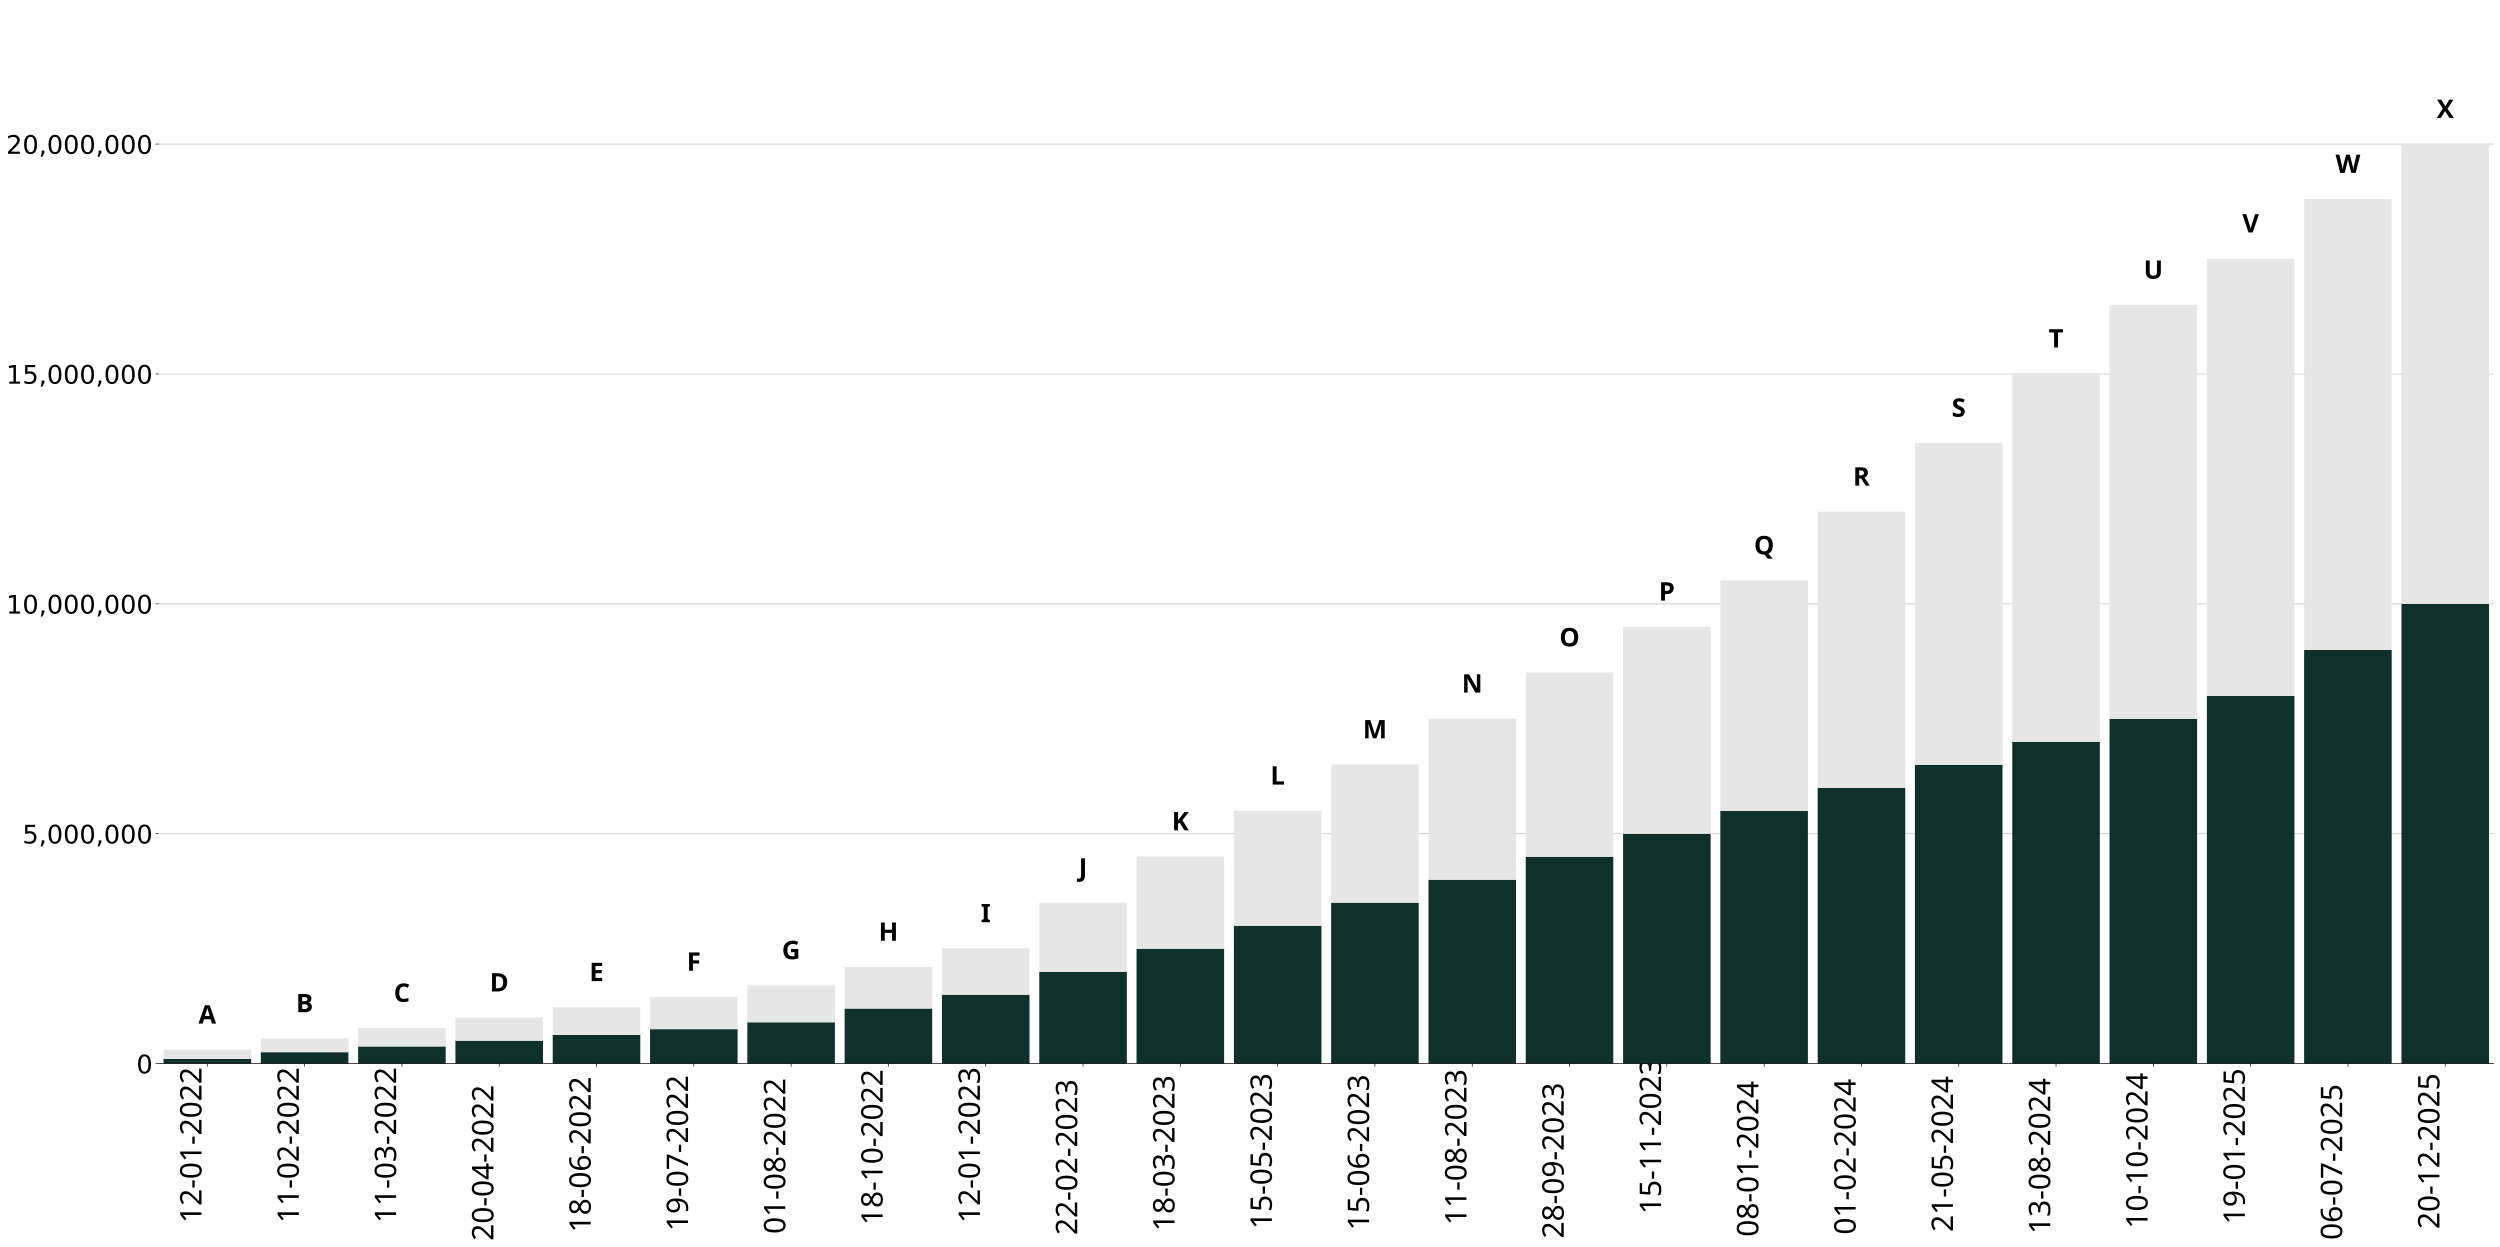
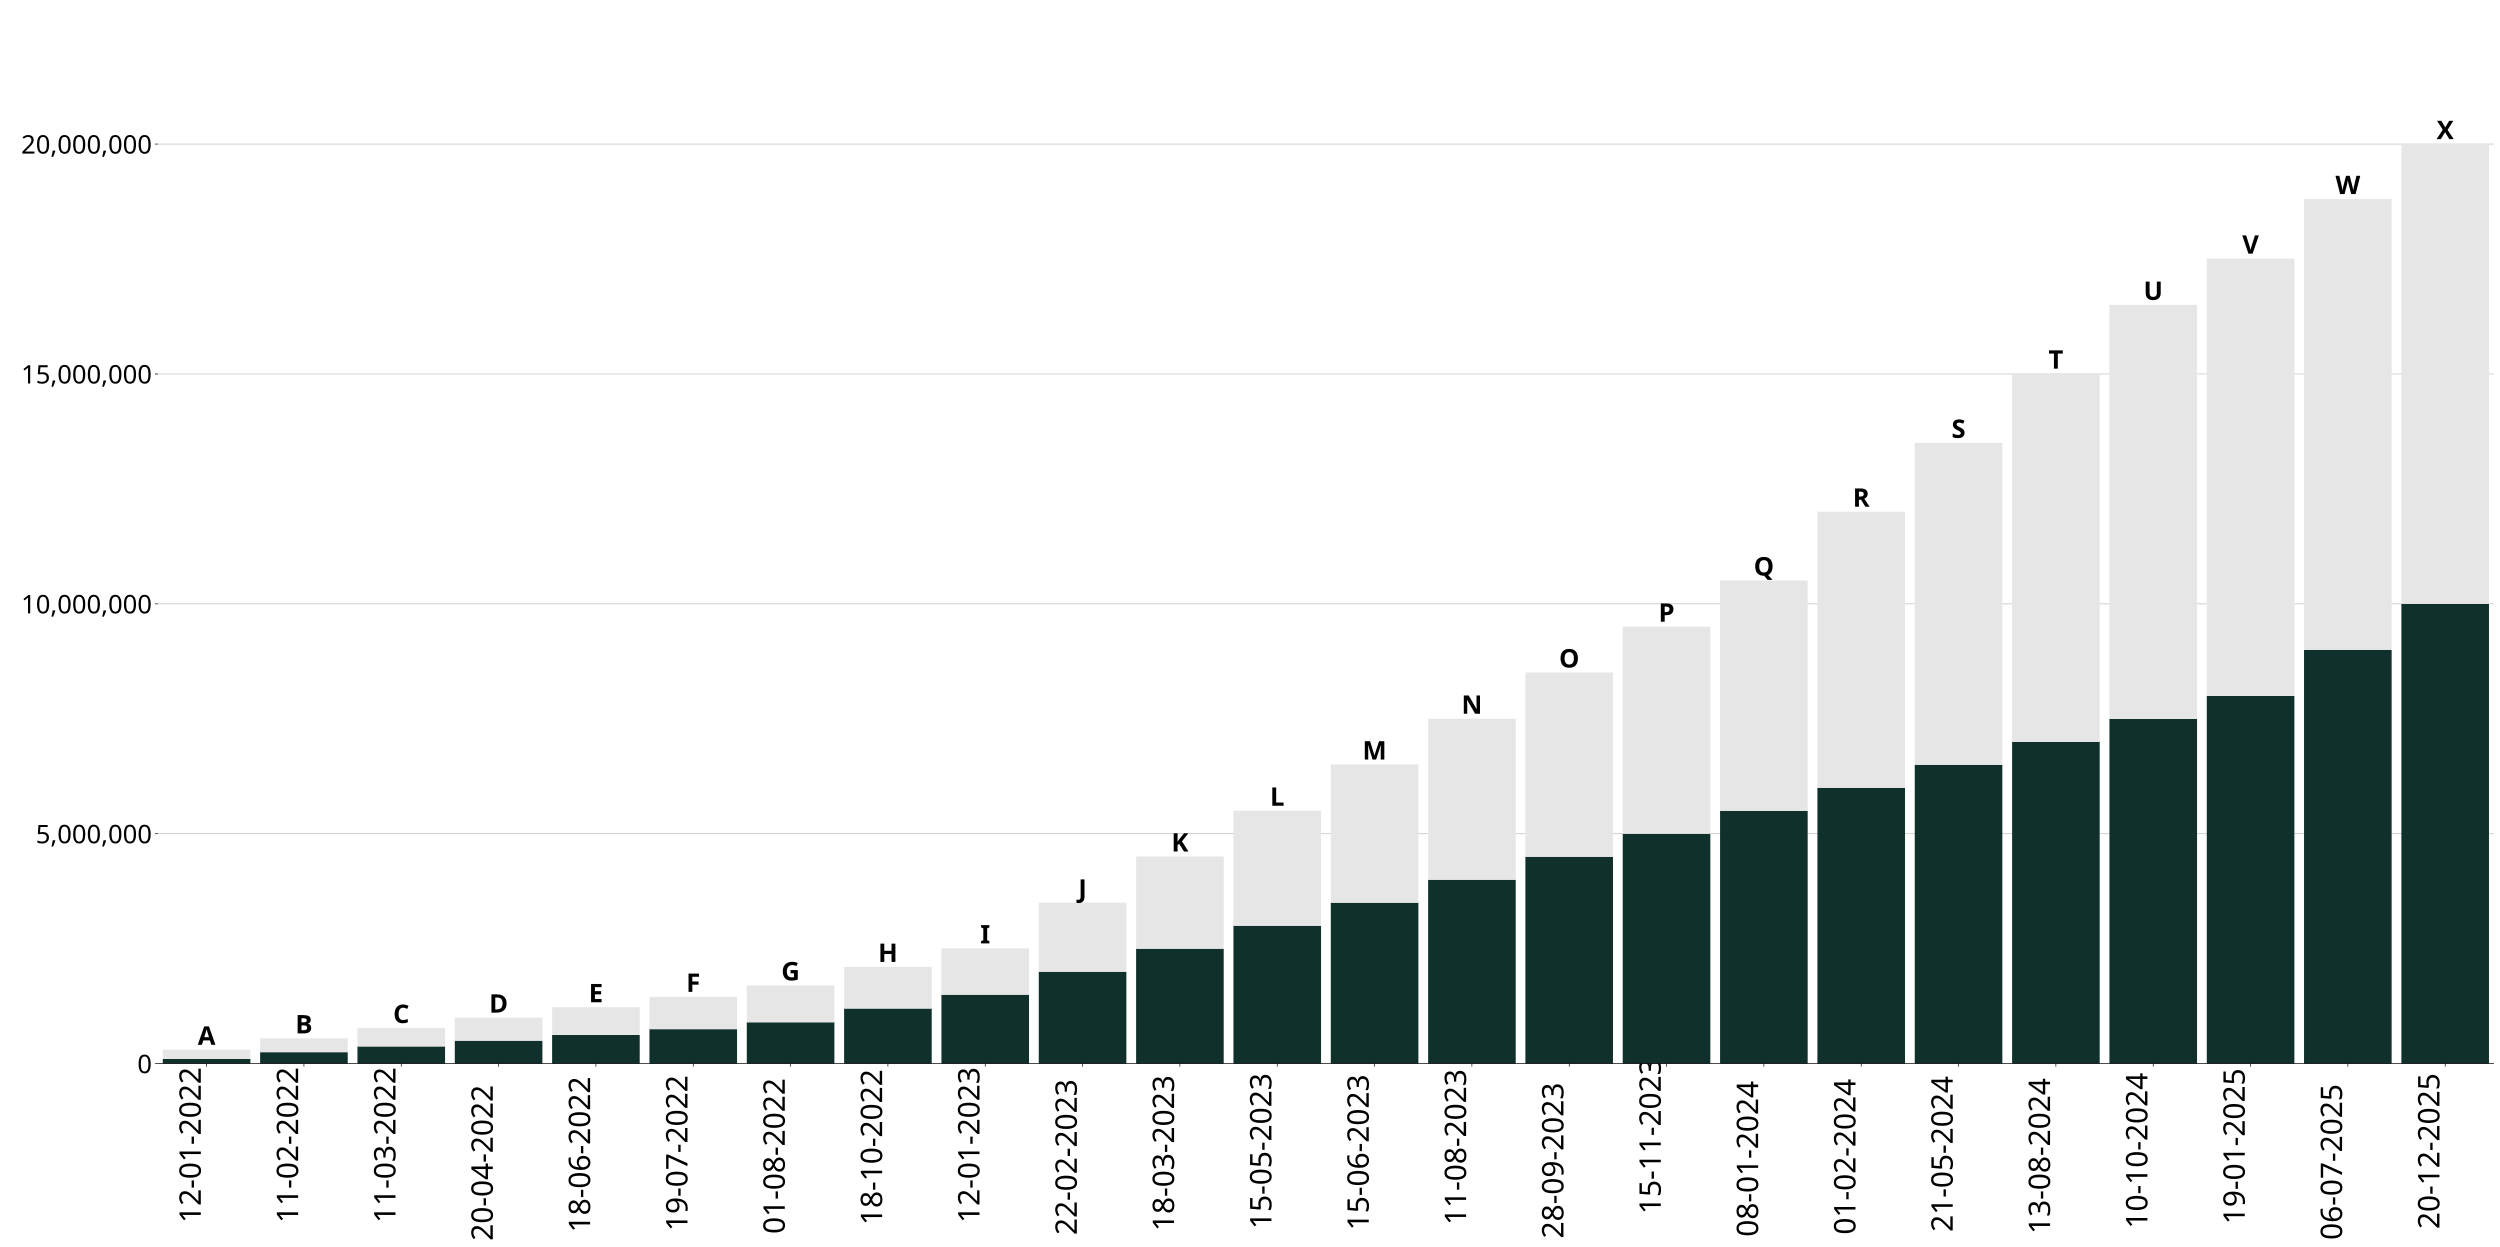
<svg xmlns="http://www.w3.org/2000/svg" xmlns:xlink="http://www.w3.org/1999/xlink" width="2930.4pt" height="1461.6pt" version="1.1" viewBox="0 0 2930.4 1461.6">
  <defs>
    <style type="text/css">*{stroke-linejoin: round; stroke-linecap: butt}</style>
  </defs>
  <path d="m0 1461.6h2930.4v-1461.6h-2930.4v1461.6z" opacity="0" />
-   <path d="m185.97 1246.8h2737.3v-1239.6h-2737.3v1239.6z" opacity="0" />
+   <path d="m185.12 1246.8h2738.1v-1239.6h-2738.1v1239.6z" opacity="0" />
  <defs>
    <path id="b" d="m0 0v3.5" stroke="#000" stroke-width=".8" />
  </defs>
-   <use x="242.995" y="1246.76" stroke="#000000" stroke-width=".8" xlink:href="#b" />
-   <text transform="translate(236.2 1433.5) rotate(-90)" font-family="'Montserrat'" font-size="35px" font-weight="500">12-01-2022</text>
-   <use x="357.049" y="1246.76" stroke="#000000" stroke-width=".8" xlink:href="#b" />
-   <text transform="translate(350.26 1433.5) rotate(-90)" font-family="'Montserrat'" font-size="35px" font-weight="500">11-02-2022</text>
-   <use x="471.102" y="1246.76" stroke="#000000" stroke-width=".8" xlink:href="#b" />
-   <text transform="translate(464.31 1433.5) rotate(-90)" font-family="'Montserrat'" font-size="35px" font-weight="500">11-03-2022</text>
-   <use x="585.155" y="1246.76" stroke="#000000" stroke-width=".8" xlink:href="#b" />
-   <text transform="translate(578.36 1454.4) rotate(-90)" font-family="'Montserrat'" font-size="35px" font-weight="500">20-04-2022</text>
-   <use x="699.209" y="1246.76" stroke="#000000" stroke-width=".8" xlink:href="#b" />
-   <text transform="translate(692.42 1444.6) rotate(-90)" font-family="'Montserrat'" font-size="35px" font-weight="500">18-06-2022</text>
-   <use x="813.262" y="1246.76" stroke="#000000" stroke-width=".8" xlink:href="#b" />
-   <text transform="translate(806.47 1443) rotate(-90)" font-family="'Montserrat'" font-size="35px" font-weight="500">19-07-2022</text>
-   <use x="927.315" y="1246.76" stroke="#000000" stroke-width=".8" xlink:href="#b" />
-   <text transform="translate(920.52 1446.4) rotate(-90)" font-family="'Montserrat'" font-size="35px" font-weight="500">01-08-2022</text>
-   <use x="1041.369" y="1246.76" stroke="#000000" stroke-width=".8" xlink:href="#b" />
-   <text transform="translate(1034.6 1436) rotate(-90)" font-family="'Montserrat'" font-size="35px" font-weight="500">18-10-2022</text>
-   <use x="1155.422" y="1246.76" stroke="#000000" stroke-width=".8" xlink:href="#b" />
-   <text transform="translate(1148.6 1433.5) rotate(-90)" font-family="'Montserrat'" font-size="35px" font-weight="500">12-01-2023</text>
-   <use x="1269.475" y="1246.76" stroke="#000000" stroke-width=".8" xlink:href="#b" />
-   <text transform="translate(1262.7 1447.7) rotate(-90)" font-family="'Montserrat'" font-size="35px" font-weight="500">22-02-2023</text>
-   <use x="1383.529" y="1246.76" stroke="#000000" stroke-width=".8" xlink:href="#b" />
-   <text transform="translate(1376.7 1443) rotate(-90)" font-family="'Montserrat'" font-size="35px" font-weight="500">18-03-2023</text>
-   <use x="1497.582" y="1246.76" stroke="#000000" stroke-width=".8" xlink:href="#b" />
-   <text transform="translate(1490.8 1440.6) rotate(-90)" font-family="'Montserrat'" font-size="35px" font-weight="500">15-05-2023</text>
-   <use x="1611.635" y="1246.76" stroke="#000000" stroke-width=".8" xlink:href="#b" />
-   <text transform="translate(1604.8 1442.1) rotate(-90)" font-family="'Montserrat'" font-size="35px" font-weight="500">15-06-2023</text>
-   <use x="1725.689" y="1246.76" stroke="#000000" stroke-width=".8" xlink:href="#b" />
-   <text transform="translate(1718.9 1435.9) rotate(-90)" font-family="'Montserrat'" font-size="35px" font-weight="500">11-08-2023</text>
-   <use x="1839.742" y="1246.76" stroke="#000000" stroke-width=".8" xlink:href="#b" />
-   <text transform="translate(1832.9 1451.7) rotate(-90)" font-family="'Montserrat'" font-size="35px" font-weight="500">28-09-2023</text>
-   <use x="1953.795" y="1246.76" stroke="#000000" stroke-width=".8" xlink:href="#b" />
-   <text transform="translate(1947 1423.1) rotate(-90)" font-family="'Montserrat'" font-size="35px" font-weight="500">15-11-2023</text>
-   <use x="2067.849" y="1246.76" stroke="#000000" stroke-width=".8" xlink:href="#b" />
-   <text transform="translate(2061.1 1449.7) rotate(-90)" font-family="'Montserrat'" font-size="35px" font-weight="500">08-01-2024</text>
-   <use x="2181.902" y="1246.76" stroke="#000000" stroke-width=".8" xlink:href="#b" />
-   <text transform="translate(2175.1 1447.2) rotate(-90)" font-family="'Montserrat'" font-size="35px" font-weight="500">01-02-2024</text>
-   <use x="2295.955" y="1246.76" stroke="#000000" stroke-width=".8" xlink:href="#b" />
-   <text transform="translate(2289.2 1444) rotate(-90)" font-family="'Montserrat'" font-size="35px" font-weight="500">21-05-2024</text>
-   <use x="2410.009" y="1246.76" stroke="#000000" stroke-width=".8" xlink:href="#b" />
-   <text transform="translate(2403.2 1446.4) rotate(-90)" font-family="'Montserrat'" font-size="35px" font-weight="500">13-08-2024</text>
-   <use x="2524.062" y="1246.76" stroke="#000000" stroke-width=".8" xlink:href="#b" />
-   <text transform="translate(2517.3 1440.1) rotate(-90)" font-family="'Montserrat'" font-size="35px" font-weight="500">10-10-2024</text>
-   <use x="2638.115" y="1246.76" stroke="#000000" stroke-width=".8" xlink:href="#b" />
-   <text transform="translate(2631.3 1435) rotate(-90)" font-family="'Montserrat'" font-size="35px" font-weight="500">19-01-2025</text>
-   <use x="2752.169" y="1246.76" stroke="#000000" stroke-width=".8" xlink:href="#b" />
-   <text transform="translate(2745.4 1453.4) rotate(-90)" font-family="'Montserrat'" font-size="35px" font-weight="500">06-07-2025</text>
-   <use x="2866.222" y="1246.76" stroke="#000000" stroke-width=".8" xlink:href="#b" />
+   <use x="242.164" y="1246.76" stroke="#000000" stroke-width=".8" xlink:href="#b" />
+   <text transform="translate(235.37 1433.5) rotate(-90)" font-family="'Montserrat'" font-size="35px" font-weight="500">12-01-2022</text>
+   <use x="356.251" y="1246.76" stroke="#000000" stroke-width=".8" xlink:href="#b" />
+   <text transform="translate(349.46 1433.5) rotate(-90)" font-family="'Montserrat'" font-size="35px" font-weight="500">11-02-2022</text>
+   <use x="470.338" y="1246.76" stroke="#000000" stroke-width=".8" xlink:href="#b" />
+   <text transform="translate(463.55 1433.5) rotate(-90)" font-family="'Montserrat'" font-size="35px" font-weight="500">11-03-2022</text>
+   <use x="584.425" y="1246.76" stroke="#000000" stroke-width=".8" xlink:href="#b" />
+   <text transform="translate(577.63 1454.4) rotate(-90)" font-family="'Montserrat'" font-size="35px" font-weight="500">20-04-2022</text>
+   <use x="698.512" y="1246.76" stroke="#000000" stroke-width=".8" xlink:href="#b" />
+   <text transform="translate(691.72 1444.6) rotate(-90)" font-family="'Montserrat'" font-size="35px" font-weight="500">18-06-2022</text>
+   <use x="812.599" y="1246.76" stroke="#000000" stroke-width=".8" xlink:href="#b" />
+   <text transform="translate(805.81 1443) rotate(-90)" font-family="'Montserrat'" font-size="35px" font-weight="500">19-07-2022</text>
+   <use x="926.686" y="1246.76" stroke="#000000" stroke-width=".8" xlink:href="#b" />
+   <text transform="translate(919.89 1446.4) rotate(-90)" font-family="'Montserrat'" font-size="35px" font-weight="500">01-08-2022</text>
+   <use x="1040.773" y="1246.76" stroke="#000000" stroke-width=".8" xlink:href="#b" />
+   <text transform="translate(1034 1436) rotate(-90)" font-family="'Montserrat'" font-size="35px" font-weight="500">18-10-2022</text>
+   <use x="1154.861" y="1246.76" stroke="#000000" stroke-width=".8" xlink:href="#b" />
+   <text transform="translate(1148.1 1433.5) rotate(-90)" font-family="'Montserrat'" font-size="35px" font-weight="500">12-01-2023</text>
+   <use x="1268.948" y="1246.76" stroke="#000000" stroke-width=".8" xlink:href="#b" />
+   <text transform="translate(1262.2 1447.7) rotate(-90)" font-family="'Montserrat'" font-size="35px" font-weight="500">22-02-2023</text>
+   <use x="1383.035" y="1246.76" stroke="#000000" stroke-width=".8" xlink:href="#b" />
+   <text transform="translate(1376.2 1443) rotate(-90)" font-family="'Montserrat'" font-size="35px" font-weight="500">18-03-2023</text>
+   <use x="1497.122" y="1246.76" stroke="#000000" stroke-width=".8" xlink:href="#b" />
+   <text transform="translate(1490.3 1440.6) rotate(-90)" font-family="'Montserrat'" font-size="35px" font-weight="500">15-05-2023</text>
+   <use x="1611.209" y="1246.76" stroke="#000000" stroke-width=".8" xlink:href="#b" />
+   <text transform="translate(1604.4 1442.1) rotate(-90)" font-family="'Montserrat'" font-size="35px" font-weight="500">15-06-2023</text>
+   <use x="1725.296" y="1246.76" stroke="#000000" stroke-width=".8" xlink:href="#b" />
+   <text transform="translate(1718.5 1435.9) rotate(-90)" font-family="'Montserrat'" font-size="35px" font-weight="500">11-08-2023</text>
+   <use x="1839.383" y="1246.76" stroke="#000000" stroke-width=".8" xlink:href="#b" />
+   <text transform="translate(1832.6 1451.7) rotate(-90)" font-family="'Montserrat'" font-size="35px" font-weight="500">28-09-2023</text>
+   <use x="1953.47" y="1246.76" stroke="#000000" stroke-width=".8" xlink:href="#b" />
+   <text transform="translate(1946.7 1423.1) rotate(-90)" font-family="'Montserrat'" font-size="35px" font-weight="500">15-11-2023</text>
+   <use x="2067.557" y="1246.76" stroke="#000000" stroke-width=".8" xlink:href="#b" />
+   <text transform="translate(2060.8 1449.7) rotate(-90)" font-family="'Montserrat'" font-size="35px" font-weight="500">08-01-2024</text>
+   <use x="2181.644" y="1246.76" stroke="#000000" stroke-width=".8" xlink:href="#b" />
+   <text transform="translate(2174.9 1447.2) rotate(-90)" font-family="'Montserrat'" font-size="35px" font-weight="500">01-02-2024</text>
+   <use x="2295.731" y="1246.76" stroke="#000000" stroke-width=".8" xlink:href="#b" />
+   <text transform="translate(2288.9 1444) rotate(-90)" font-family="'Montserrat'" font-size="35px" font-weight="500">21-05-2024</text>
+   <use x="2409.818" y="1246.76" stroke="#000000" stroke-width=".8" xlink:href="#b" />
+   <text transform="translate(2403 1446.4) rotate(-90)" font-family="'Montserrat'" font-size="35px" font-weight="500">13-08-2024</text>
+   <use x="2523.906" y="1246.76" stroke="#000000" stroke-width=".8" xlink:href="#b" />
+   <text transform="translate(2517.1 1440.1) rotate(-90)" font-family="'Montserrat'" font-size="35px" font-weight="500">10-10-2024</text>
+   <use x="2637.993" y="1246.76" stroke="#000000" stroke-width=".8" xlink:href="#b" />
+   <text transform="translate(2631.2 1435) rotate(-90)" font-family="'Montserrat'" font-size="35px" font-weight="500">19-01-2025</text>
+   <use x="2752.08" y="1246.76" stroke="#000000" stroke-width=".8" xlink:href="#b" />
+   <text transform="translate(2745.3 1453.4) rotate(-90)" font-family="'Montserrat'" font-size="35px" font-weight="500">06-07-2025</text>
+   <use x="2866.167" y="1246.76" stroke="#000000" stroke-width=".8" xlink:href="#b" />
  <text transform="translate(2859.4 1440.7) rotate(-90)" font-family="'Montserrat'" font-size="35px" font-weight="500">20-12-2025</text>
-   <path d="m185.97 1246.8h2737.3" clip-path="url(#a)" fill="none" stroke="#b9b9b9" stroke-linecap="square" stroke-width=".75" />
+   <path d="m185.12 1246.8h2738.1" clip-path="url(#a)" fill="none" stroke="#b9b9b9" stroke-linecap="square" stroke-width=".75" />
  <defs>
    <path id="c" d="m0 0h-3.5" stroke="#000" stroke-width=".8" />
  </defs>
-   <use x="185.969" y="1246.76" stroke="#000000" stroke-width=".8" xlink:href="#c" />
-   <text transform="rotate(-0 178.97 1258.2)" x="178.969" y="1258.158" font-family="'DejaVu Sans', 'Bitstream Vera Sans', 'Computer Modern Sans Serif', 'Lucida Grande', 'Verdana', 'Geneva', 'Lucid', 'Arial', 'Helvetica', 'Avant Garde', sans-serif" font-size="30px" font-weight="500" text-anchor="end">0</text>
-   <path d="m185.97 977.29h2737.3" clip-path="url(#a)" fill="none" stroke="#b9b9b9" stroke-linecap="square" stroke-width=".75" />
-   <use x="185.969" y="977.29" stroke="#000000" stroke-width=".8" xlink:href="#c" />
-   <text transform="rotate(-0 178.97 988.69)" x="178.969" y="988.688" font-family="'DejaVu Sans', 'Bitstream Vera Sans', 'Computer Modern Sans Serif', 'Lucida Grande', 'Verdana', 'Geneva', 'Lucid', 'Arial', 'Helvetica', 'Avant Garde', sans-serif" font-size="30px" font-weight="500" text-anchor="end">5,000,000</text>
-   <path d="m185.97 707.82h2737.3" clip-path="url(#a)" fill="none" stroke="#b9b9b9" stroke-linecap="square" stroke-width=".75" />
-   <use x="185.969" y="707.821" stroke="#000000" stroke-width=".8" xlink:href="#c" />
-   <text transform="rotate(-0 178.97 719.22)" x="178.969" y="719.219" font-family="'DejaVu Sans', 'Bitstream Vera Sans', 'Computer Modern Sans Serif', 'Lucida Grande', 'Verdana', 'Geneva', 'Lucid', 'Arial', 'Helvetica', 'Avant Garde', sans-serif" font-size="30px" font-weight="500" text-anchor="end">10,000,000</text>
-   <path d="m185.97 438.35h2737.3" clip-path="url(#a)" fill="none" stroke="#b9b9b9" stroke-linecap="square" stroke-width=".75" />
-   <use x="185.969" y="438.351" stroke="#000000" stroke-width=".8" xlink:href="#c" />
-   <text transform="rotate(-0 178.97 449.75)" x="178.969" y="449.749" font-family="'DejaVu Sans', 'Bitstream Vera Sans', 'Computer Modern Sans Serif', 'Lucida Grande', 'Verdana', 'Geneva', 'Lucid', 'Arial', 'Helvetica', 'Avant Garde', sans-serif" font-size="30px" font-weight="500" text-anchor="end">15,000,000</text>
-   <path d="m185.97 168.88h2737.3" clip-path="url(#a)" fill="none" stroke="#b9b9b9" stroke-linecap="square" stroke-width=".75" />
-   <use x="185.969" y="168.882" stroke="#000000" stroke-width=".8" xlink:href="#c" />
-   <text transform="rotate(-0 178.97 180.28)" x="178.969" y="180.279" font-family="'DejaVu Sans', 'Bitstream Vera Sans', 'Computer Modern Sans Serif', 'Lucida Grande', 'Verdana', 'Geneva', 'Lucid', 'Arial', 'Helvetica', 'Avant Garde', sans-serif" font-size="30px" font-weight="500" text-anchor="end">20,000,000</text>
-   <path d="m191.67 1246.8h102.65v-5.516h-102.65z" clip-path="url(#a)" fill="#10302c" />
-   <path d="m191.67 1241.2h102.65v-10.785h-102.65z" clip-path="url(#a)" fill="#e6e6e6" />
-   <path d="m305.72 1246.8h102.65v-13.473h-102.65z" clip-path="url(#a)" fill="#10302c" />
-   <path d="m305.72 1233.3h102.65v-16.193h-102.65z" clip-path="url(#a)" fill="#e6e6e6" />
-   <path d="m419.78 1246.8h102.65v-20.21h-102.65z" clip-path="url(#a)" fill="#10302c" />
-   <path d="m419.78 1226.5h102.65v-21.6h-102.65z" clip-path="url(#a)" fill="#e6e6e6" />
-   <path d="m533.83 1246.8h102.65v-26.954h-102.65z" clip-path="url(#a)" fill="#10302c" />
-   <path d="m533.83 1219.8h102.65v-27.013h-102.65z" clip-path="url(#a)" fill="#e6e6e6" />
-   <path d="m647.88 1246.8h102.65v-33.726h-102.65z" clip-path="url(#a)" fill="#10302c" />
-   <path d="m647.88 1213h102.65v-32.421h-102.65z" clip-path="url(#a)" fill="#e6e6e6" />
-   <path d="m761.94 1246.8h102.65v-40.445h-102.65z" clip-path="url(#a)" fill="#10302c" />
-   <path d="m761.94 1206.3h102.65v-37.852h-102.65z" clip-path="url(#a)" fill="#e6e6e6" />
-   <path d="m875.99 1246.8h102.65v-48.505h-102.65z" clip-path="url(#a)" fill="#10302c" />
-   <path d="m875.99 1198.3h102.65v-43.301h-102.65z" clip-path="url(#a)" fill="#e6e6e6" />
-   <path d="m990.04 1246.8h102.65v-64.673h-102.65z" clip-path="url(#a)" fill="#10302c" />
-   <path d="m990.04 1182.1h102.65v-48.751h-102.65z" clip-path="url(#a)" fill="#e6e6e6" />
-   <path d="m1104.1 1246.8h102.65v-80.841h-102.65z" clip-path="url(#a)" fill="#10302c" />
-   <path d="m1104.1 1165.9h102.65v-54.26h-102.65z" clip-path="url(#a)" fill="#e6e6e6" />
-   <path d="m1218.2 1246.8h102.65v-107.79h-102.65z" clip-path="url(#a)" fill="#10302c" />
-   <path d="m1218.2 1139h102.65v-80.907h-102.65z" clip-path="url(#a)" fill="#e6e6e6" />
-   <path d="m1332.2 1246.8h102.65v-134.73h-102.65z" clip-path="url(#a)" fill="#10302c" />
-   <path d="m1332.2 1112h102.65v-108.09h-102.65z" clip-path="url(#a)" fill="#e6e6e6" />
-   <path d="m1446.3 1246.8h102.65v-161.68h-102.65z" clip-path="url(#a)" fill="#10302c" />
-   <path d="m1446.3 1085.1h102.65v-134.8h-102.65z" clip-path="url(#a)" fill="#e6e6e6" />
-   <path d="m1560.3 1246.8h102.65v-188.63h-102.65z" clip-path="url(#a)" fill="#10302c" />
-   <path d="m1560.3 1058.1h102.65v-162.05h-102.65z" clip-path="url(#a)" fill="#e6e6e6" />
-   <path d="m1674.4 1246.8h102.65v-215.58h-102.65z" clip-path="url(#a)" fill="#10302c" />
-   <path d="m1674.4 1031.2h102.65v-188.76h-102.65z" clip-path="url(#a)" fill="#e6e6e6" />
-   <path d="m1788.4 1246.8h102.65v-242.52h-102.65z" clip-path="url(#a)" fill="#10302c" />
-   <path d="m1788.4 1004.2h102.65v-216h-102.65z" clip-path="url(#a)" fill="#e6e6e6" />
-   <path d="m1902.5 1246.8h102.65v-269.47h-102.65z" clip-path="url(#a)" fill="#10302c" />
-   <path d="m1902.5 977.29h102.65v-242.71h-102.65z" clip-path="url(#a)" fill="#e6e6e6" />
-   <path d="m2016.5 1246.8h102.65v-296.42h-102.65z" clip-path="url(#a)" fill="#10302c" />
-   <path d="m2016.5 950.34h102.65v-269.96h-102.65z" clip-path="url(#a)" fill="#e6e6e6" />
-   <path d="m2130.6 1246.8h102.65v-323.36h-102.65z" clip-path="url(#a)" fill="#10302c" />
-   <path d="m2130.6 923.4h102.65v-323.61h-102.65z" clip-path="url(#a)" fill="#e6e6e6" />
-   <path d="m2244.6 1246.8h102.65v-350.31h-102.65z" clip-path="url(#a)" fill="#10302c" />
-   <path d="m2244.6 896.45h102.65v-377.32h-102.65z" clip-path="url(#a)" fill="#e6e6e6" />
-   <path d="m2358.7 1246.8h102.65v-377.26h-102.65z" clip-path="url(#a)" fill="#10302c" />
-   <path d="m2358.7 869.5h102.65v-431.58h-102.65z" clip-path="url(#a)" fill="#e6e6e6" />
-   <path d="m2472.7 1246.8h102.65v-404.2h-102.65z" clip-path="url(#a)" fill="#10302c" />
-   <path d="m2472.7 842.56h102.65v-485.23h-102.65z" clip-path="url(#a)" fill="#e6e6e6" />
-   <path d="m2586.8 1246.8h102.65v-431.15h-102.65z" clip-path="url(#a)" fill="#10302c" />
-   <path d="m2586.8 815.61h102.65v-512.48h-102.65z" clip-path="url(#a)" fill="#e6e6e6" />
-   <path d="m2700.8 1246.8h102.65v-485.05h-102.65z" clip-path="url(#a)" fill="#10302c" />
-   <path d="m2700.8 761.71h102.65v-528.41h-102.65z" clip-path="url(#a)" fill="#e6e6e6" />
-   <path d="m2814.9 1246.8h102.65v-538.94h-102.65z" clip-path="url(#a)" fill="#10302c" />
-   <path d="m2814.9 707.82h102.65v-538.94h-102.65z" clip-path="url(#a)" fill="#e6e6e6" />
-   <path d="m185.97 1246.8h2737.3" fill="none" stroke="#000" stroke-linecap="square" stroke-width=".8" />
-   <text transform="rotate(-0 243 1199.8)" x="242.995" y="1199.846" font-family="'Montserrat'" font-size="30px" font-weight="700" text-anchor="middle">A</text>
-   <text transform="rotate(-0 357.05 1186.5)" x="357.049" y="1186.481" font-family="'Montserrat'" font-size="30px" font-weight="700" text-anchor="middle">B</text>
-   <text transform="rotate(-0 471.1 1174.3)" x="471.102" y="1174.337" font-family="'Montserrat'" font-size="30px" font-weight="700" text-anchor="middle">C</text>
-   <text transform="rotate(-0 585.16 1162.2)" x="585.155" y="1162.18" font-family="'Montserrat'" font-size="30px" font-weight="700" text-anchor="middle">D</text>
-   <text transform="rotate(-0 699.21 1150)" x="699.209" y="1150" font-family="'Montserrat'" font-size="30px" font-weight="700" text-anchor="middle">E</text>
-   <text transform="rotate(-0 813.26 1137.8)" x="813.262" y="1137.85" font-family="'Montserrat'" font-size="30px" font-weight="700" text-anchor="middle">F</text>
-   <text transform="rotate(-0 927.32 1124.3)" x="927.315" y="1124.341" font-family="'Montserrat'" font-size="30px" font-weight="700" text-anchor="middle">G</text>
-   <text transform="rotate(-0 1041.4 1102.7)" x="1041.369" y="1102.723" font-family="'Montserrat'" font-size="30px" font-weight="700" text-anchor="middle">H</text>
-   <text transform="rotate(-0 1155.4 1081)" x="1155.422" y="1081.046" font-family="'Montserrat'" font-size="30px" font-weight="700" text-anchor="middle">I</text>
-   <text transform="rotate(-0 1269.5 1027.5)" x="1269.475" y="1027.452" font-family="'Montserrat'" font-size="30px" font-weight="700" text-anchor="middle">J</text>
-   <text transform="rotate(-0 1383.5 973.32)" x="1383.529" y="973.318" font-family="'Montserrat'" font-size="30px" font-weight="700" text-anchor="middle">K</text>
-   <text transform="rotate(-0 1497.6 919.66)" x="1497.582" y="919.664" font-family="'Montserrat'" font-size="30px" font-weight="700" text-anchor="middle">L</text>
-   <text transform="rotate(-0 1611.6 865.47)" x="1611.635" y="865.471" font-family="'Montserrat'" font-size="30px" font-weight="700" text-anchor="middle">M</text>
-   <text transform="rotate(-0 1725.7 811.82)" x="1725.689" y="811.816" font-family="'Montserrat'" font-size="30px" font-weight="700" text-anchor="middle">N</text>
-   <text transform="rotate(-0 1839.7 757.62)" x="1839.742" y="757.623" font-family="'Montserrat'" font-size="30px" font-weight="700" text-anchor="middle">O</text>
-   <text transform="rotate(-0 1953.8 703.97)" x="1953.795" y="703.968" font-family="'Montserrat'" font-size="30px" font-weight="700" text-anchor="middle">P</text>
-   <text transform="rotate(-0 2067.8 649.78)" x="2067.849" y="649.775" font-family="'Montserrat'" font-size="30px" font-weight="700" text-anchor="middle">Q</text>
-   <text transform="rotate(-0 2181.9 569.17)" x="2181.902" y="569.174" font-family="'Montserrat'" font-size="30px" font-weight="700" text-anchor="middle">R</text>
-   <text transform="rotate(-0 2296 488.51)" x="2295.955" y="488.513" font-family="'Montserrat'" font-size="30px" font-weight="700" text-anchor="middle">S</text>
-   <text transform="rotate(-0 2410 407.31)" x="2410.009" y="407.313" font-family="'Montserrat'" font-size="30px" font-weight="700" text-anchor="middle">T</text>
-   <text transform="rotate(-0 2524.1 326.71)" x="2524.062" y="326.711" font-family="'Montserrat'" font-size="30px" font-weight="700" text-anchor="middle">U</text>
-   <text transform="rotate(-0 2638.1 272.52)" x="2638.115" y="272.518" font-family="'Montserrat'" font-size="30px" font-weight="700" text-anchor="middle">V</text>
-   <text transform="rotate(-0 2752.2 202.7)" x="2752.169" y="202.695" font-family="'Montserrat'" font-size="30px" font-weight="700" text-anchor="middle">W</text>
-   <text transform="rotate(-0 2866.2 138.27)" x="2866.222" y="138.269" font-family="'Montserrat'" font-size="30px" font-weight="700" text-anchor="middle">X</text>
+   <use x="185.12" y="1246.76" stroke="#000000" stroke-width=".8" xlink:href="#c" />
+   <text transform="rotate(-0 178.12 1257.9)" x="178.12" y="1257.89" font-family="'Montserrat'" font-size="30px" font-weight="500" text-anchor="end">0</text>
+   <path d="m185.12 977.29h2738.1" clip-path="url(#a)" fill="none" stroke="#b9b9b9" stroke-linecap="square" stroke-width=".75" />
+   <use x="185.12" y="977.29" stroke="#000000" stroke-width=".8" xlink:href="#c" />
+   <text transform="rotate(-0 178.12 988.42)" x="178.12" y="988.421" font-family="'Montserrat'" font-size="30px" font-weight="500" text-anchor="end">5,000,000</text>
+   <path d="m185.12 707.82h2738.1" clip-path="url(#a)" fill="none" stroke="#b9b9b9" stroke-linecap="square" stroke-width=".75" />
+   <use x="185.12" y="707.821" stroke="#000000" stroke-width=".8" xlink:href="#c" />
+   <text transform="rotate(-0 178.12 718.95)" x="178.12" y="718.951" font-family="'Montserrat'" font-size="30px" font-weight="500" text-anchor="end">10,000,000</text>
+   <path d="m185.12 438.35h2738.1" clip-path="url(#a)" fill="none" stroke="#b9b9b9" stroke-linecap="square" stroke-width=".75" />
+   <use x="185.12" y="438.351" stroke="#000000" stroke-width=".8" xlink:href="#c" />
+   <text transform="rotate(-0 178.12 449.48)" x="178.12" y="449.482" font-family="'Montserrat'" font-size="30px" font-weight="500" text-anchor="end">15,000,000</text>
+   <path d="m185.12 168.88h2738.1" clip-path="url(#a)" fill="none" stroke="#b9b9b9" stroke-linecap="square" stroke-width=".75" />
+   <use x="185.12" y="168.882" stroke="#000000" stroke-width=".8" xlink:href="#c" />
+   <text transform="rotate(-0 178.12 180.01)" x="178.12" y="180.012" font-family="'Montserrat'" font-size="30px" font-weight="500" text-anchor="end">20,000,000</text>
+   <path d="m190.82 1246.8h102.68v-5.516h-102.68z" clip-path="url(#a)" fill="#10302c" />
+   <path d="m190.82 1241.2h102.68v-10.785h-102.68z" clip-path="url(#a)" fill="#e6e6e6" />
+   <path d="m304.91 1246.8h102.68v-13.473h-102.68z" clip-path="url(#a)" fill="#10302c" />
+   <path d="m304.91 1233.3h102.68v-16.193h-102.68z" clip-path="url(#a)" fill="#e6e6e6" />
+   <path d="m419 1246.8h102.68v-20.21h-102.68z" clip-path="url(#a)" fill="#10302c" />
+   <path d="m419 1226.5h102.68v-21.6h-102.68z" clip-path="url(#a)" fill="#e6e6e6" />
+   <path d="m533.09 1246.8h102.68v-26.954h-102.68z" clip-path="url(#a)" fill="#10302c" />
+   <path d="m533.09 1219.8h102.68v-27.013h-102.68z" clip-path="url(#a)" fill="#e6e6e6" />
+   <path d="m647.17 1246.8h102.68v-33.726h-102.68z" clip-path="url(#a)" fill="#10302c" />
+   <path d="m647.17 1213h102.68v-32.421h-102.68z" clip-path="url(#a)" fill="#e6e6e6" />
+   <path d="m761.26 1246.8h102.68v-40.445h-102.68z" clip-path="url(#a)" fill="#10302c" />
+   <path d="m761.26 1206.3h102.68v-37.852h-102.68z" clip-path="url(#a)" fill="#e6e6e6" />
+   <path d="m875.35 1246.8h102.68v-48.505h-102.68z" clip-path="url(#a)" fill="#10302c" />
+   <path d="m875.35 1198.3h102.68v-43.301h-102.68z" clip-path="url(#a)" fill="#e6e6e6" />
+   <path d="m989.43 1246.8h102.68v-64.673h-102.68z" clip-path="url(#a)" fill="#10302c" />
+   <path d="m989.43 1182.1h102.68v-48.751h-102.68z" clip-path="url(#a)" fill="#e6e6e6" />
+   <path d="m1103.5 1246.8h102.68v-80.841h-102.68z" clip-path="url(#a)" fill="#10302c" />
+   <path d="m1103.5 1165.9h102.68v-54.26h-102.68z" clip-path="url(#a)" fill="#e6e6e6" />
+   <path d="m1217.6 1246.8h102.68v-107.79h-102.68z" clip-path="url(#a)" fill="#10302c" />
+   <path d="m1217.6 1139h102.68v-80.907h-102.68z" clip-path="url(#a)" fill="#e6e6e6" />
+   <path d="m1331.7 1246.8h102.68v-134.73h-102.68z" clip-path="url(#a)" fill="#10302c" />
+   <path d="m1331.7 1112h102.68v-108.09h-102.68z" clip-path="url(#a)" fill="#e6e6e6" />
+   <path d="m1445.8 1246.8h102.68v-161.68h-102.68z" clip-path="url(#a)" fill="#10302c" />
+   <path d="m1445.8 1085.1h102.68v-134.8h-102.68z" clip-path="url(#a)" fill="#e6e6e6" />
+   <path d="m1559.9 1246.8h102.68v-188.63h-102.68z" clip-path="url(#a)" fill="#10302c" />
+   <path d="m1559.9 1058.1h102.68v-162.05h-102.68z" clip-path="url(#a)" fill="#e6e6e6" />
+   <path d="m1674 1246.8h102.68v-215.58h-102.68z" clip-path="url(#a)" fill="#10302c" />
+   <path d="m1674 1031.2h102.68v-188.76h-102.68z" clip-path="url(#a)" fill="#e6e6e6" />
+   <path d="m1788 1246.8h102.68v-242.52h-102.68z" clip-path="url(#a)" fill="#10302c" />
+   <path d="m1788 1004.2h102.68v-216h-102.68z" clip-path="url(#a)" fill="#e6e6e6" />
+   <path d="m1902.1 1246.8h102.68v-269.47h-102.68z" clip-path="url(#a)" fill="#10302c" />
+   <path d="m1902.1 977.29h102.68v-242.71h-102.68z" clip-path="url(#a)" fill="#e6e6e6" />
+   <path d="m2016.2 1246.8h102.68v-296.42h-102.68z" clip-path="url(#a)" fill="#10302c" />
+   <path d="m2016.2 950.34h102.68v-269.96h-102.68z" clip-path="url(#a)" fill="#e6e6e6" />
+   <path d="m2130.3 1246.8h102.68v-323.36h-102.68z" clip-path="url(#a)" fill="#10302c" />
+   <path d="m2130.3 923.4h102.68v-323.61h-102.68z" clip-path="url(#a)" fill="#e6e6e6" />
+   <path d="m2244.4 1246.8h102.68v-350.31h-102.68z" clip-path="url(#a)" fill="#10302c" />
+   <path d="m2244.4 896.45h102.68v-377.32h-102.68z" clip-path="url(#a)" fill="#e6e6e6" />
+   <path d="m2358.5 1246.8h102.68v-377.26h-102.68z" clip-path="url(#a)" fill="#10302c" />
+   <path d="m2358.5 869.5h102.68v-431.58h-102.68z" clip-path="url(#a)" fill="#e6e6e6" />
+   <path d="m2472.6 1246.8h102.68v-404.2h-102.68z" clip-path="url(#a)" fill="#10302c" />
+   <path d="m2472.6 842.56h102.68v-485.23h-102.68z" clip-path="url(#a)" fill="#e6e6e6" />
+   <path d="m2586.7 1246.8h102.68v-431.15h-102.68z" clip-path="url(#a)" fill="#10302c" />
+   <path d="m2586.7 815.61h102.68v-512.48h-102.68z" clip-path="url(#a)" fill="#e6e6e6" />
+   <path d="m2700.7 1246.8h102.68v-485.05h-102.68z" clip-path="url(#a)" fill="#10302c" />
+   <path d="m2700.7 761.71h102.68v-528.41h-102.68z" clip-path="url(#a)" fill="#e6e6e6" />
+   <path d="m2814.8 1246.8h102.68v-538.94h-102.68z" clip-path="url(#a)" fill="#10302c" />
+   <path d="m2814.8 707.82h102.68v-538.94h-102.68z" clip-path="url(#a)" fill="#e6e6e6" />
+   <path d="m185.12 1246.8h2738.1" fill="none" stroke="#000" stroke-linecap="square" stroke-width=".8" />
+   <text transform="rotate(-0 242.16 1224.6)" x="242.164" y="1224.637" font-family="'Montserrat'" font-size="30px" font-weight="700" text-anchor="middle">A</text>
+   <text transform="rotate(-0 356.25 1211.3)" x="356.251" y="1211.272" font-family="'Montserrat'" font-size="30px" font-weight="700" text-anchor="middle">B</text>
+   <text transform="rotate(-0 470.34 1199.1)" x="470.338" y="1199.128" font-family="'Montserrat'" font-size="30px" font-weight="700" text-anchor="middle">C</text>
+   <text transform="rotate(-0 584.43 1187)" x="584.425" y="1186.971" font-family="'Montserrat'" font-size="30px" font-weight="700" text-anchor="middle">D</text>
+   <text transform="rotate(-0 698.51 1174.8)" x="698.512" y="1174.791" font-family="'Montserrat'" font-size="30px" font-weight="700" text-anchor="middle">E</text>
+   <text transform="rotate(-0 812.6 1162.6)" x="812.599" y="1162.641" font-family="'Montserrat'" font-size="30px" font-weight="700" text-anchor="middle">F</text>
+   <text transform="rotate(-0 926.69 1149.1)" x="926.686" y="1149.132" font-family="'Montserrat'" font-size="30px" font-weight="700" text-anchor="middle">G</text>
+   <text transform="rotate(-0 1040.8 1127.5)" x="1040.773" y="1127.515" font-family="'Montserrat'" font-size="30px" font-weight="700" text-anchor="middle">H</text>
+   <text transform="rotate(-0 1154.9 1105.8)" x="1154.861" y="1105.837" font-family="'Montserrat'" font-size="30px" font-weight="700" text-anchor="middle">I</text>
+   <text transform="rotate(-0 1268.9 1052.2)" x="1268.948" y="1052.243" font-family="'Montserrat'" font-size="30px" font-weight="700" text-anchor="middle">J</text>
+   <text transform="rotate(-0 1383 998.11)" x="1383.035" y="998.109" font-family="'Montserrat'" font-size="30px" font-weight="700" text-anchor="middle">K</text>
+   <text transform="rotate(-0 1497.1 944.46)" x="1497.122" y="944.455" font-family="'Montserrat'" font-size="30px" font-weight="700" text-anchor="middle">L</text>
+   <text transform="rotate(-0 1611.2 890.26)" x="1611.209" y="890.262" font-family="'Montserrat'" font-size="30px" font-weight="700" text-anchor="middle">M</text>
+   <text transform="rotate(-0 1725.3 836.61)" x="1725.296" y="836.607" font-family="'Montserrat'" font-size="30px" font-weight="700" text-anchor="middle">N</text>
+   <text transform="rotate(-0 1839.4 782.41)" x="1839.383" y="782.415" font-family="'Montserrat'" font-size="30px" font-weight="700" text-anchor="middle">O</text>
+   <text transform="rotate(-0 1953.5 728.76)" x="1953.47" y="728.76" font-family="'Montserrat'" font-size="30px" font-weight="700" text-anchor="middle">P</text>
+   <text transform="rotate(-0 2067.6 674.57)" x="2067.557" y="674.566" font-family="'Montserrat'" font-size="30px" font-weight="700" text-anchor="middle">Q</text>
+   <text transform="rotate(-0 2181.6 593.96)" x="2181.644" y="593.965" font-family="'Montserrat'" font-size="30px" font-weight="700" text-anchor="middle">R</text>
+   <text transform="rotate(-0 2295.7 513.3)" x="2295.731" y="513.304" font-family="'Montserrat'" font-size="30px" font-weight="700" text-anchor="middle">S</text>
+   <text transform="rotate(-0 2409.8 432.1)" x="2409.818" y="432.104" font-family="'Montserrat'" font-size="30px" font-weight="700" text-anchor="middle">T</text>
+   <text transform="rotate(-0 2523.9 351.5)" x="2523.906" y="351.502" font-family="'Montserrat'" font-size="30px" font-weight="700" text-anchor="middle">U</text>
+   <text transform="rotate(-0 2638 297.31)" x="2637.993" y="297.309" font-family="'Montserrat'" font-size="30px" font-weight="700" text-anchor="middle">V</text>
+   <text transform="rotate(-0 2752.1 227.49)" x="2752.08" y="227.486" font-family="'Montserrat'" font-size="30px" font-weight="700" text-anchor="middle">W</text>
+   <text transform="rotate(-0 2866.2 163.06)" x="2866.167" y="163.06" font-family="'Montserrat'" font-size="30px" font-weight="700" text-anchor="middle">X</text>
  <defs>
    <clipPath id="a">
-       <rect x="185.97" y="7.2" width="2737.3" height="1239.6" />
+       <rect x="185.12" y="7.2" width="2738.1" height="1239.6" />
    </clipPath>
  </defs>
</svg>
